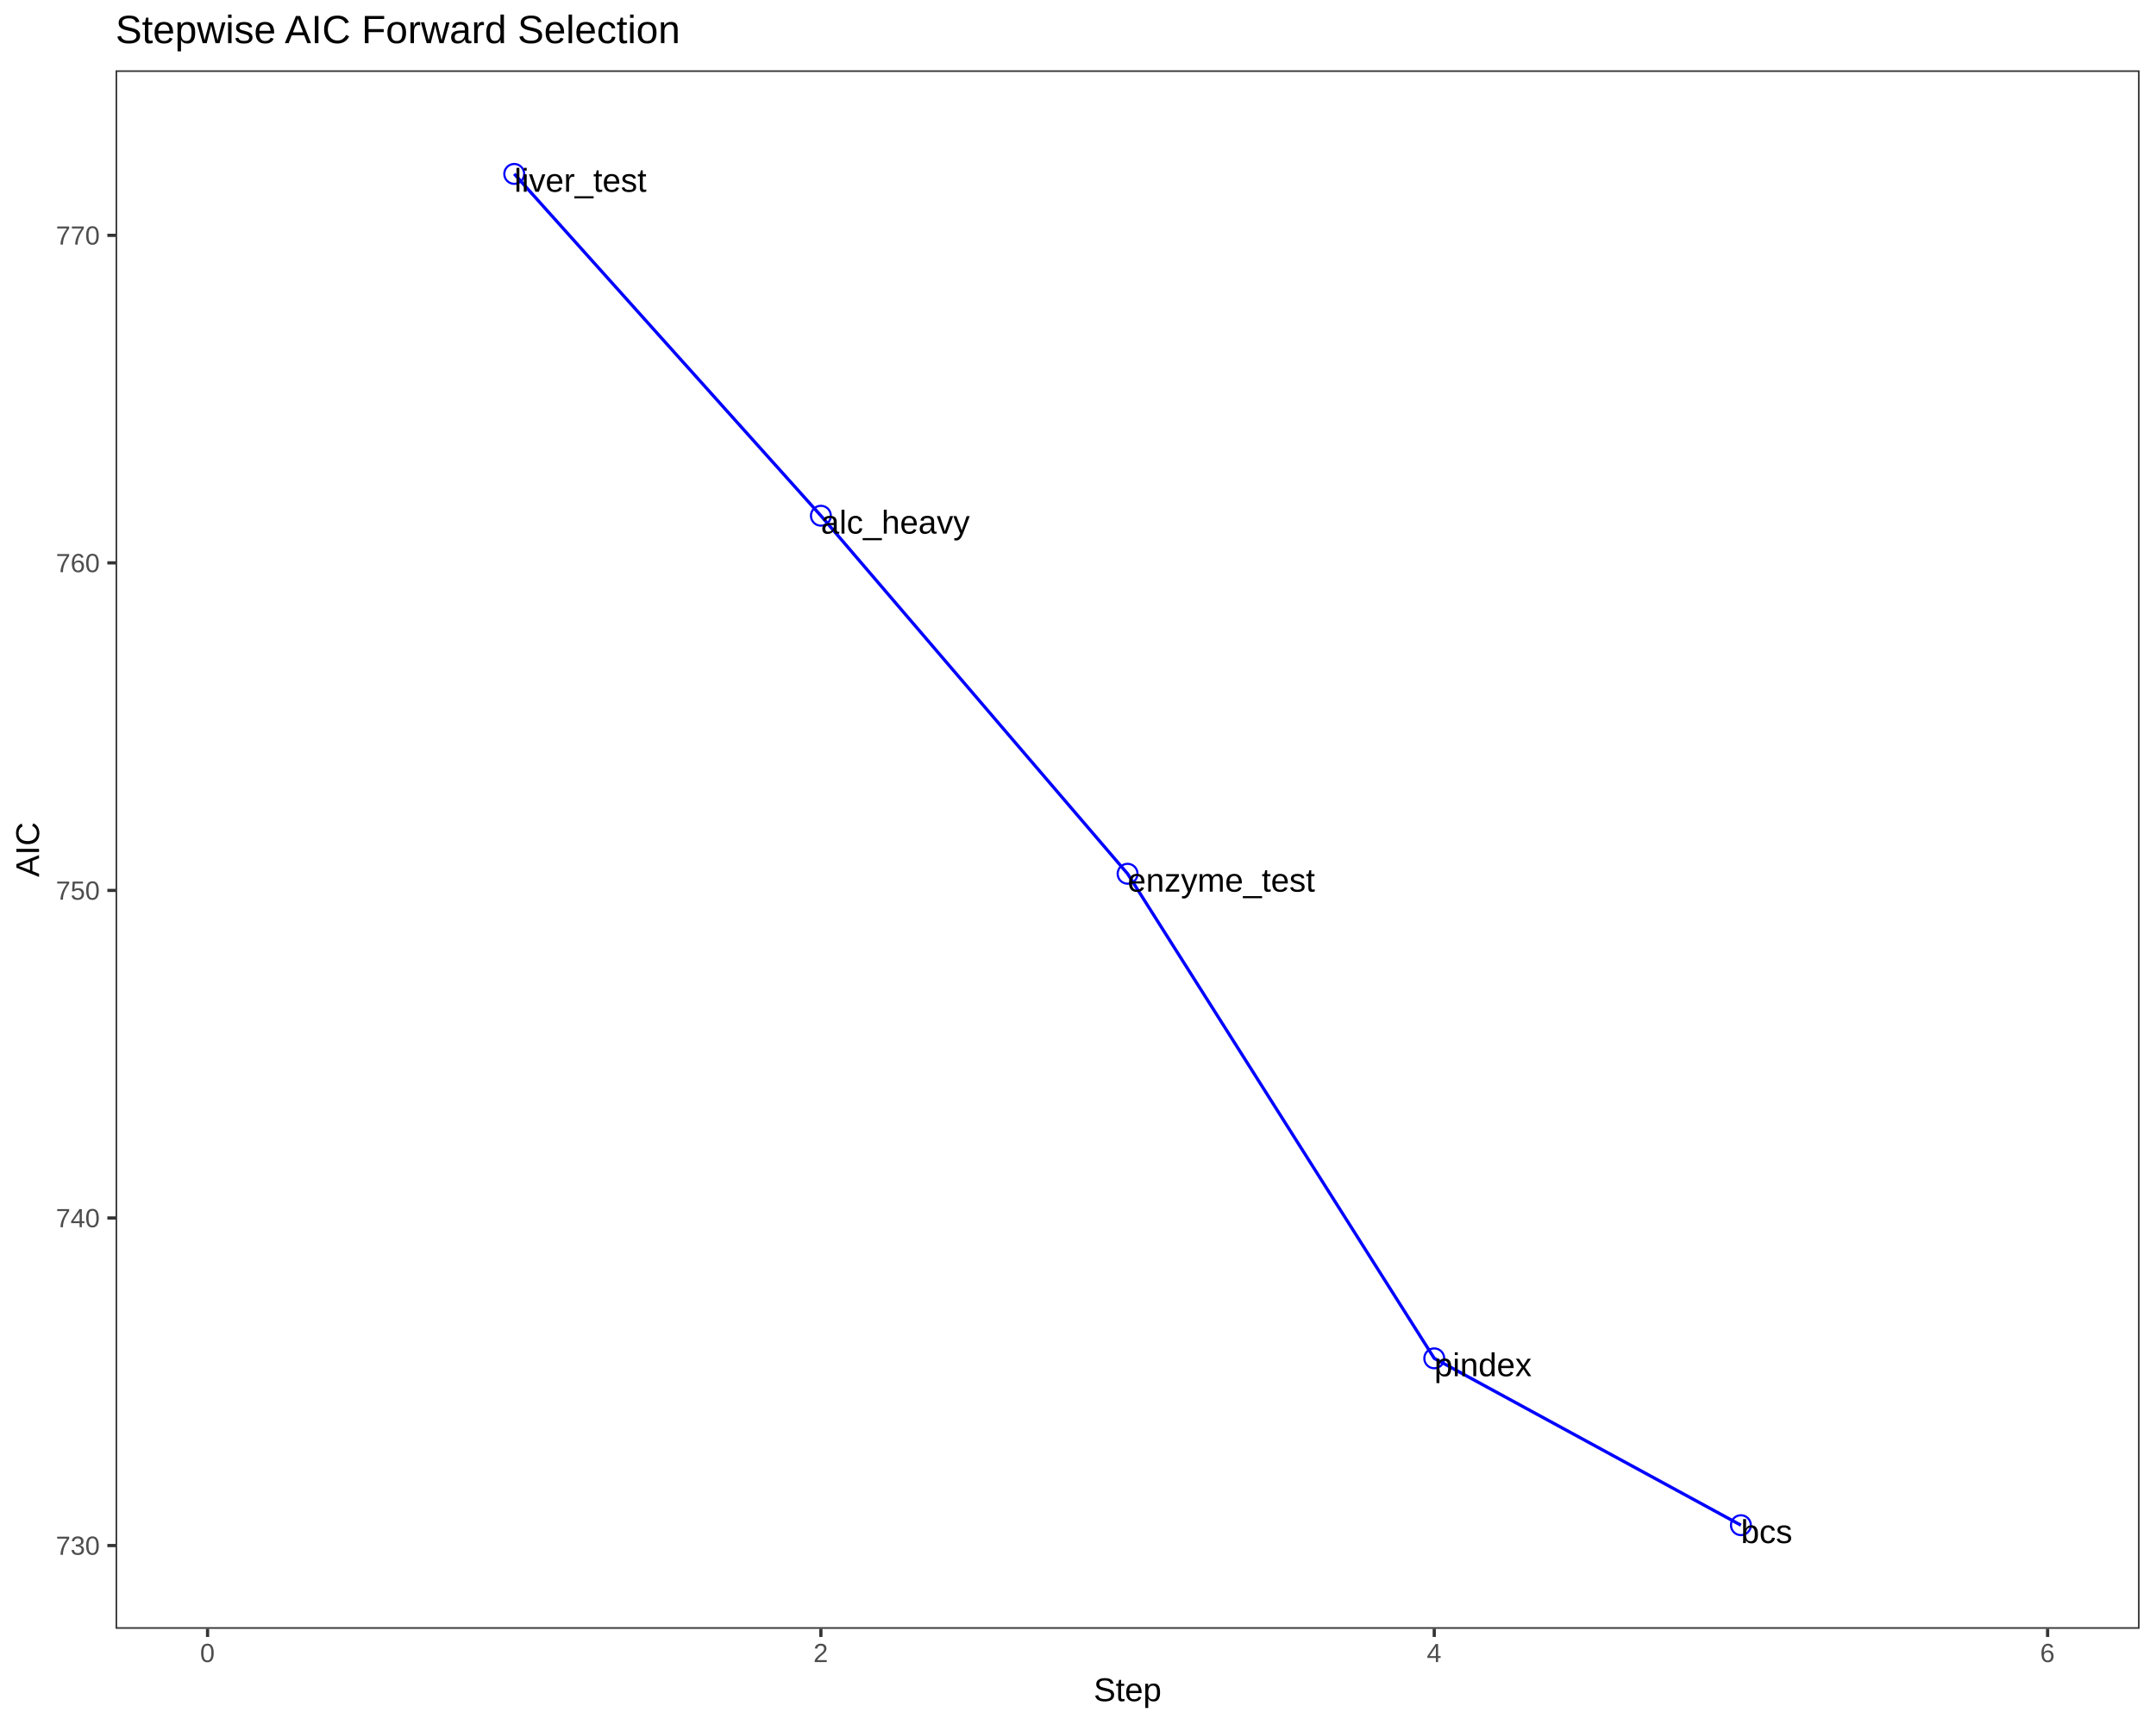
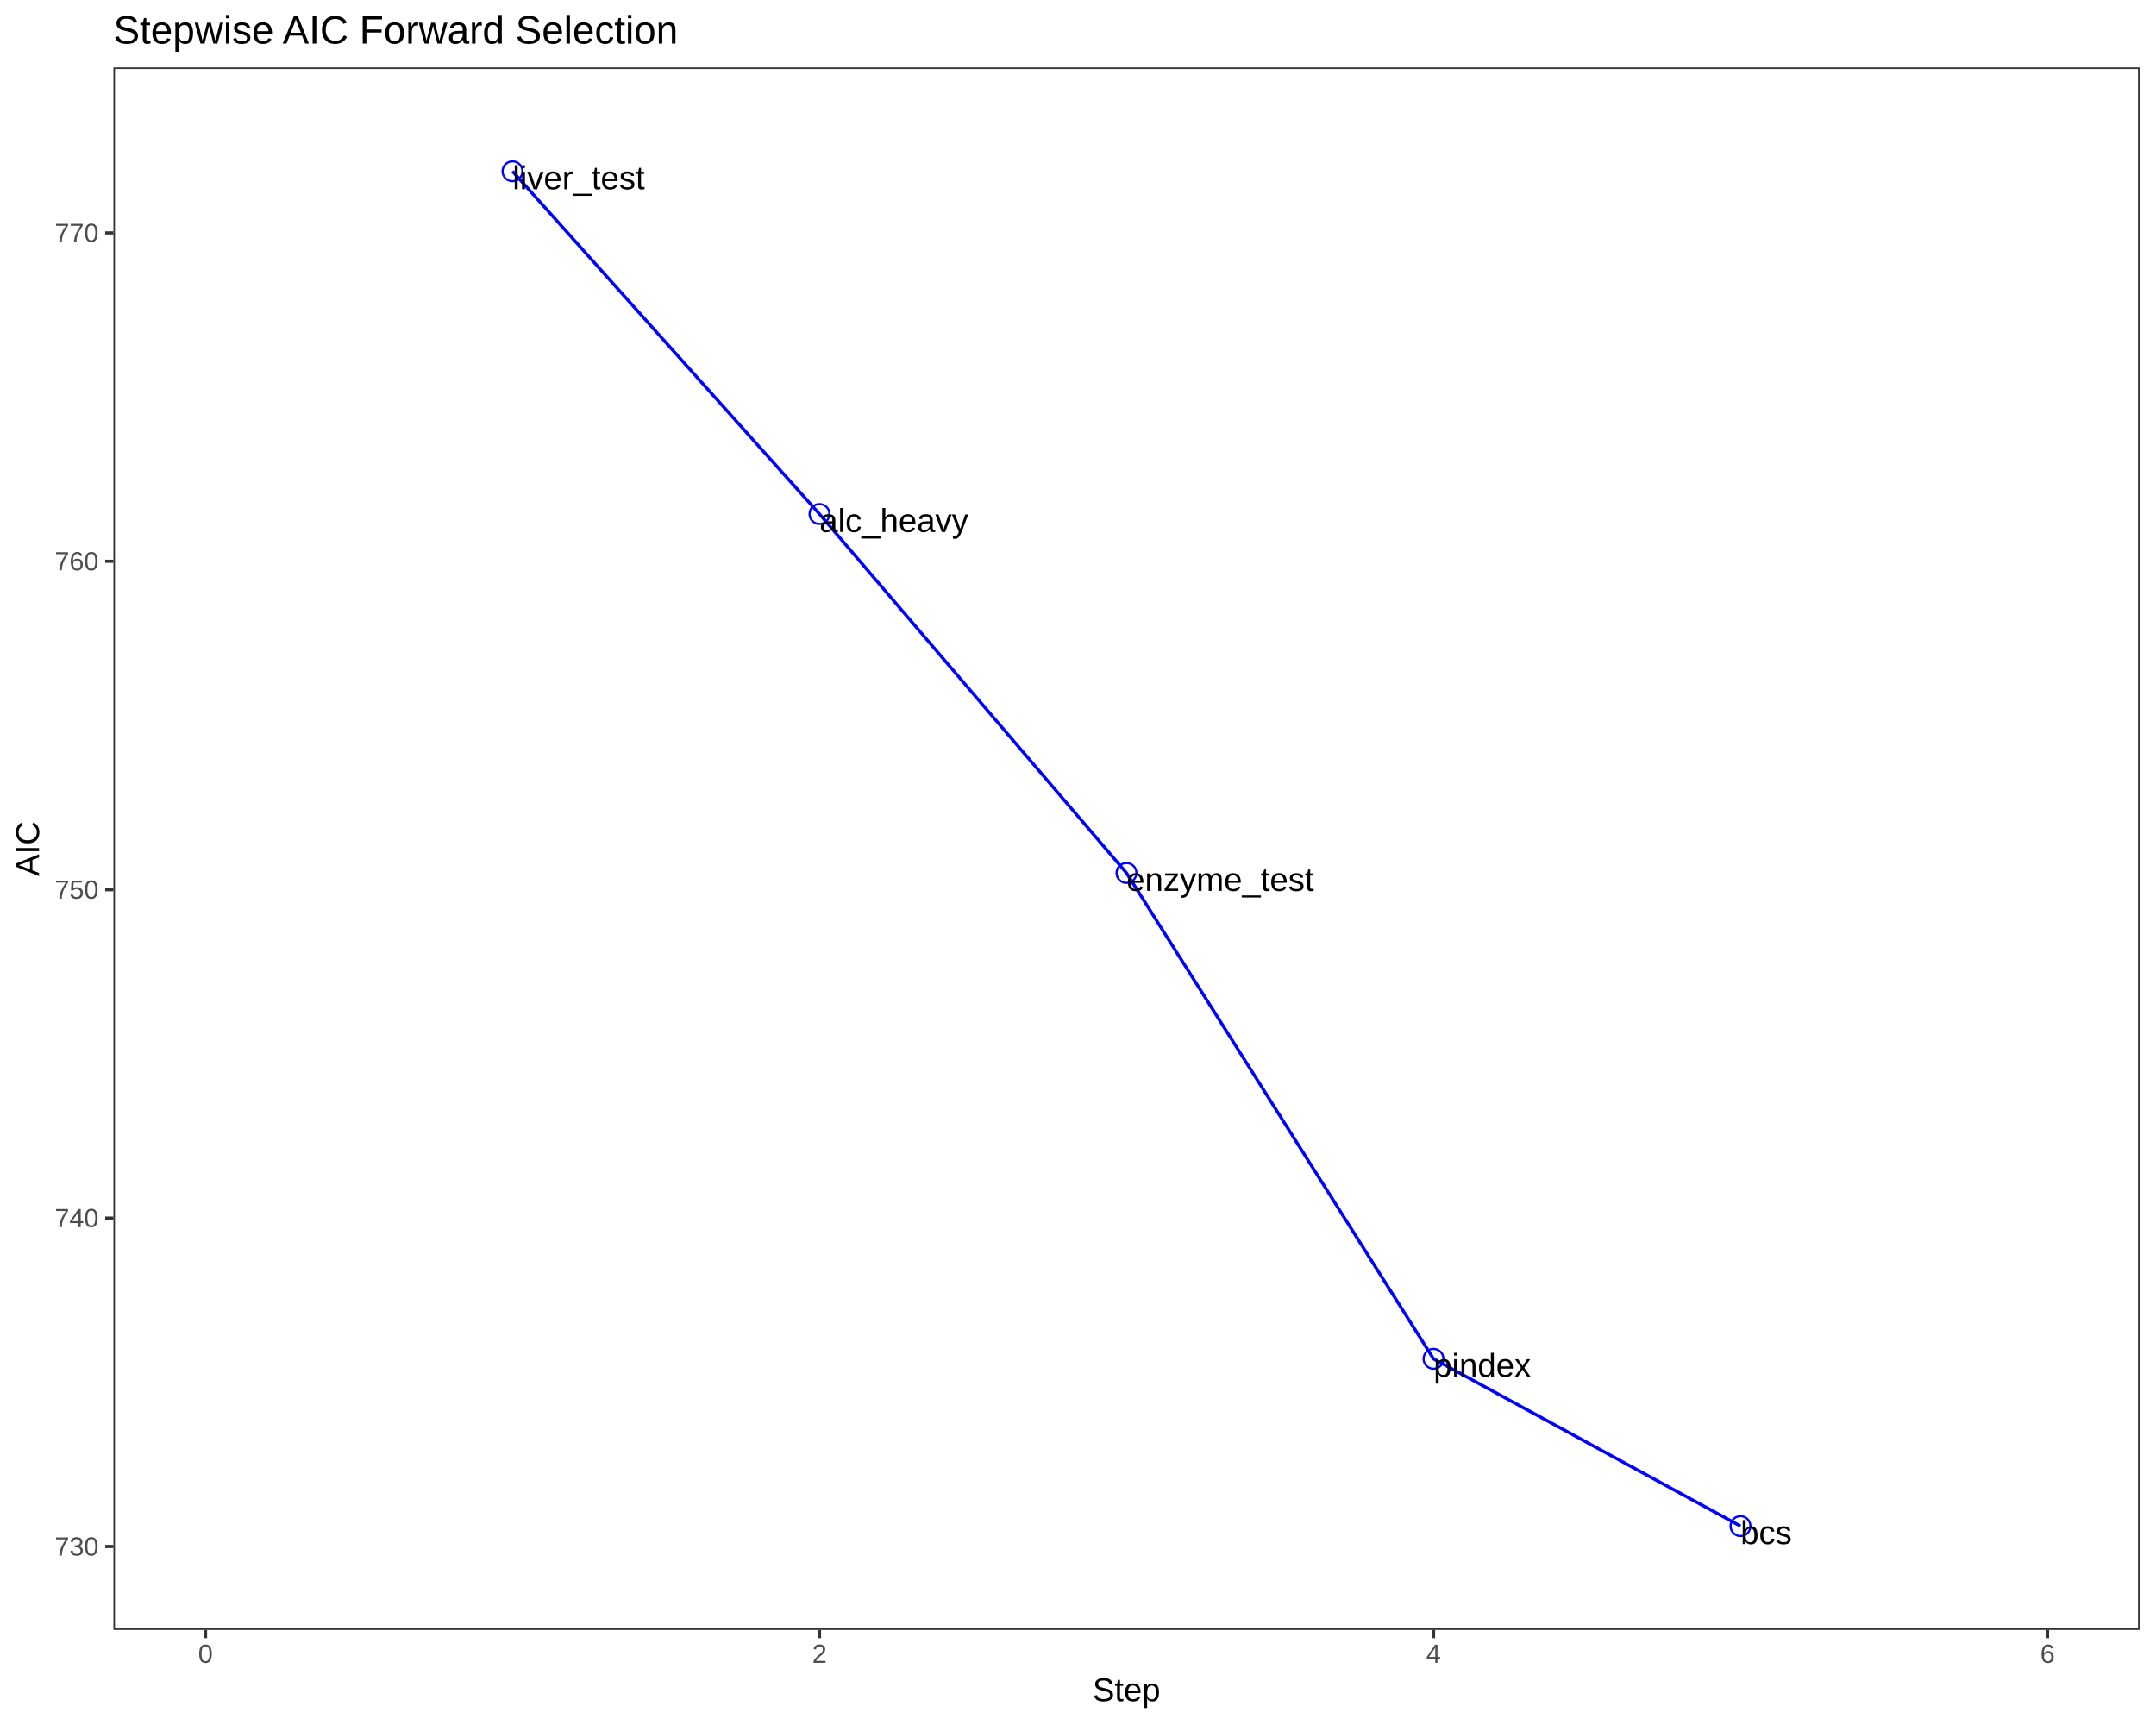
<svg xmlns="http://www.w3.org/2000/svg" viewBox="0 0 720.00 576.00">
  <defs>
    <style type="text/css">
-     line, polyline, path, rect, circle {
+     line, polyline, polygon, path, rect, circle {
      fill: none;
      stroke: #000000;
      stroke-linecap: round;
      stroke-linejoin: round;
      stroke-miterlimit: 10.00;
    }
  </style>
  </defs>
  <rect width="100%" height="100%" style="stroke: none; fill: #FFFFFF;" />
  <rect x="0.00" y="0.00" width="720.00" height="576.00" style="stroke-width: 1.07; stroke: #FFFFFF; fill: #FFFFFF;" />
  <defs>
-     <clipPath id="cpMzguNTk0fDcxNC41MjF8NTQzLjg3NXwyMy40NzY3">
-       <rect x="38.59" y="23.48" width="675.93" height="520.40" />
+     <clipPath id="cpMzcuODd8NzE0LjUyfDU0NC4yN3wyMi41Mg==">
+       <rect x="37.87" y="22.52" width="676.65" height="521.75" />
    </clipPath>
  </defs>
-   <rect x="38.59" y="23.48" width="675.93" height="520.40" style="stroke-width: 1.07; stroke: none; fill: #FFFFFF;" clip-path="url(#cpMzguNTk0fDcxNC41MjF8NTQzLjg3NXwyMy40NzY3)" />
-   <polyline points="171.73,58.07 274.14,172.21 376.56,291.76 478.97,453.57 581.38,509.28 " style="stroke-width: 1.07; stroke: #0000FF; stroke-linecap: butt;" clip-path="url(#cpMzguNTk0fDcxNC41MjF8NTQzLjg3NXwyMy40NzY3)" />
-   <circle cx="171.73" cy="58.07" r="2.49pt" style="stroke-width: 0.71; stroke: #0000FF;" clip-path="url(#cpMzguNTk0fDcxNC41MjF8NTQzLjg3NXwyMy40NzY3)" />
-   <circle cx="274.14" cy="172.21" r="2.49pt" style="stroke-width: 0.71; stroke: #0000FF;" clip-path="url(#cpMzguNTk0fDcxNC41MjF8NTQzLjg3NXwyMy40NzY3)" />
-   <circle cx="376.56" cy="291.76" r="2.49pt" style="stroke-width: 0.71; stroke: #0000FF;" clip-path="url(#cpMzguNTk0fDcxNC41MjF8NTQzLjg3NXwyMy40NzY3)" />
-   <circle cx="478.97" cy="453.57" r="2.49pt" style="stroke-width: 0.71; stroke: #0000FF;" clip-path="url(#cpMzguNTk0fDcxNC41MjF8NTQzLjg3NXwyMy40NzY3)" />
-   <circle cx="581.38" cy="509.28" r="2.49pt" style="stroke-width: 0.71; stroke: #0000FF;" clip-path="url(#cpMzguNTk0fDcxNC41MjF8NTQzLjg3NXwyMy40NzY3)" />
-   <g clip-path="url(#cpMzguNTk0fDcxNC41MjF8NTQzLjg3NXwyMy40NzY3)">
-     <text x="171.73" y="64.04" style="font-size: 11.04px; font-family: Liberation Sans;" textLength="44.02px" lengthAdjust="spacingAndGlyphs">liver_test</text>
+   <rect x="37.87" y="22.52" width="676.65" height="521.75" style="stroke-width: 1.07; stroke: none; fill: #FFFFFF;" clip-path="url(#cpMzcuODd8NzE0LjUyfDU0NC4yN3wyMi41Mg==)" />
+   <polyline points="171.15,57.20 273.67,171.64 376.19,291.50 478.72,453.73 581.24,509.59 " style="stroke-width: 1.07; stroke: #0000FF; stroke-linecap: butt;" clip-path="url(#cpMzcuODd8NzE0LjUyfDU0NC4yN3wyMi41Mg==)" />
+   <circle cx="171.15" cy="57.20" r="2.49pt" style="stroke-width: 0.71; stroke: #0000FF;" clip-path="url(#cpMzcuODd8NzE0LjUyfDU0NC4yN3wyMi41Mg==)" />
+   <circle cx="273.67" cy="171.64" r="2.49pt" style="stroke-width: 0.71; stroke: #0000FF;" clip-path="url(#cpMzcuODd8NzE0LjUyfDU0NC4yN3wyMi41Mg==)" />
+   <circle cx="376.19" cy="291.50" r="2.49pt" style="stroke-width: 0.71; stroke: #0000FF;" clip-path="url(#cpMzcuODd8NzE0LjUyfDU0NC4yN3wyMi41Mg==)" />
+   <circle cx="478.72" cy="453.73" r="2.49pt" style="stroke-width: 0.71; stroke: #0000FF;" clip-path="url(#cpMzcuODd8NzE0LjUyfDU0NC4yN3wyMi41Mg==)" />
+   <circle cx="581.24" cy="509.59" r="2.49pt" style="stroke-width: 0.71; stroke: #0000FF;" clip-path="url(#cpMzcuODd8NzE0LjUyfDU0NC4yN3wyMi41Mg==)" />
+   <g clip-path="url(#cpMzcuODd8NzE0LjUyfDU0NC4yN3wyMi41Mg==)">
+     <text x="171.15" y="63.19" style="font-size: 11.04px; font-family: Liberation Sans;" textLength="44.16px" lengthAdjust="spacingAndGlyphs">liver_test</text>
  </g>
-   <g clip-path="url(#cpMzguNTk0fDcxNC41MjF8NTQzLjg3NXwyMy40NzY3)">
-     <text x="274.14" y="178.18" style="font-size: 11.04px; font-family: Liberation Sans;" textLength="49.53px" lengthAdjust="spacingAndGlyphs">alc_heavy</text>
+   <g clip-path="url(#cpMzcuODd8NzE0LjUyfDU0NC4yN3wyMi41Mg==)">
+     <text x="273.67" y="177.63" style="font-size: 11.04px; font-family: Liberation Sans;" textLength="49.70px" lengthAdjust="spacingAndGlyphs">alc_heavy</text>
  </g>
-   <g clip-path="url(#cpMzguNTk0fDcxNC41MjF8NTQzLjg3NXwyMy40NzY3)">
-     <text x="376.56" y="297.73" style="font-size: 11.04px; font-family: Liberation Sans;" textLength="62.36px" lengthAdjust="spacingAndGlyphs">enzyme_test</text>
+   <g clip-path="url(#cpMzcuODd8NzE0LjUyfDU0NC4yN3wyMi41Mg==)">
+     <text x="376.19" y="297.49" style="font-size: 11.04px; font-family: Liberation Sans;" textLength="62.56px" lengthAdjust="spacingAndGlyphs">enzyme_test</text>
  </g>
-   <g clip-path="url(#cpMzguNTk0fDcxNC41MjF8NTQzLjg3NXwyMy40NzY3)">
-     <text x="478.97" y="459.54" style="font-size: 11.04px; font-family: Liberation Sans;" textLength="32.41px" lengthAdjust="spacingAndGlyphs">pindex</text>
+   <g clip-path="url(#cpMzcuODd8NzE0LjUyfDU0NC4yN3wyMi41Mg==)">
+     <text x="478.72" y="459.72" style="font-size: 11.04px; font-family: Liberation Sans;" textLength="32.53px" lengthAdjust="spacingAndGlyphs">pindex</text>
  </g>
-   <g clip-path="url(#cpMzguNTk0fDcxNC41MjF8NTQzLjg3NXwyMy40NzY3)">
-     <text x="581.38" y="515.25" style="font-size: 11.04px; font-family: Liberation Sans;" textLength="17.12px" lengthAdjust="spacingAndGlyphs">bcs</text>
+   <g clip-path="url(#cpMzcuODd8NzE0LjUyfDU0NC4yN3wyMi41Mg==)">
+     <text x="581.24" y="515.58" style="font-size: 11.04px; font-family: Liberation Sans;" textLength="17.17px" lengthAdjust="spacingAndGlyphs">bcs</text>
  </g>
-   <rect x="38.59" y="23.48" width="675.93" height="520.40" style="stroke-width: 1.07; stroke: #333333;" clip-path="url(#cpMzguNTk0fDcxNC41MjF8NTQzLjg3NXwyMy40NzY3)" />
+   <rect x="37.87" y="22.52" width="676.65" height="521.75" style="stroke-width: 1.07; stroke: #333333;" clip-path="url(#cpMzcuODd8NzE0LjUyfDU0NC4yN3wyMi41Mg==)" />
  <defs>
-     <clipPath id="cpMHw3MjB8NTc2fDA=">
+     <clipPath id="cpMC4wMHw3MjAuMDB8NTc2LjAwfDAuMDA=">
      <rect x="0.00" y="0.00" width="720.00" height="576.00" />
    </clipPath>
  </defs>
-   <g clip-path="url(#cpMHw3MjB8NTc2fDA=)">
-     <text x="18.65" y="519.16" style="font-size: 8.80px; fill: #4D4D4D; font-family: Liberation Sans;" textLength="15.02px" lengthAdjust="spacingAndGlyphs">730</text>
+   <g clip-path="url(#cpMC4wMHw3MjAuMDB8NTc2LjAwfDAuMDA=)">
+     <text x="18.27" y="519.42" style="font-size: 8.80px; fill: #4D4D4D; font-family: Liberation Sans;" textLength="14.67px" lengthAdjust="spacingAndGlyphs">730</text>
  </g>
-   <g clip-path="url(#cpMHw3MjB8NTc2fDA=)">
-     <text x="18.65" y="409.79" style="font-size: 8.80px; fill: #4D4D4D; font-family: Liberation Sans;" textLength="15.02px" lengthAdjust="spacingAndGlyphs">740</text>
+   <g clip-path="url(#cpMC4wMHw3MjAuMDB8NTc2LjAwfDAuMDA=)">
+     <text x="18.27" y="409.76" style="font-size: 8.80px; fill: #4D4D4D; font-family: Liberation Sans;" textLength="14.67px" lengthAdjust="spacingAndGlyphs">740</text>
  </g>
-   <g clip-path="url(#cpMHw3MjB8NTc2fDA=)">
-     <text x="18.65" y="300.42" style="font-size: 8.80px; fill: #4D4D4D; font-family: Liberation Sans;" textLength="15.02px" lengthAdjust="spacingAndGlyphs">750</text>
+   <g clip-path="url(#cpMC4wMHw3MjAuMDB8NTc2LjAwfDAuMDA=)">
+     <text x="18.27" y="300.10" style="font-size: 8.80px; fill: #4D4D4D; font-family: Liberation Sans;" textLength="14.67px" lengthAdjust="spacingAndGlyphs">750</text>
  </g>
-   <g clip-path="url(#cpMHw3MjB8NTc2fDA=)">
-     <text x="18.65" y="191.05" style="font-size: 8.80px; fill: #4D4D4D; font-family: Liberation Sans;" textLength="15.02px" lengthAdjust="spacingAndGlyphs">760</text>
+   <g clip-path="url(#cpMC4wMHw3MjAuMDB8NTc2LjAwfDAuMDA=)">
+     <text x="18.27" y="190.45" style="font-size: 8.80px; fill: #4D4D4D; font-family: Liberation Sans;" textLength="14.67px" lengthAdjust="spacingAndGlyphs">760</text>
  </g>
-   <g clip-path="url(#cpMHw3MjB8NTc2fDA=)">
-     <text x="18.65" y="81.67" style="font-size: 8.80px; fill: #4D4D4D; font-family: Liberation Sans;" textLength="15.02px" lengthAdjust="spacingAndGlyphs">770</text>
+   <g clip-path="url(#cpMC4wMHw3MjAuMDB8NTc2LjAwfDAuMDA=)">
+     <text x="18.27" y="80.79" style="font-size: 8.80px; fill: #4D4D4D; font-family: Liberation Sans;" textLength="14.67px" lengthAdjust="spacingAndGlyphs">770</text>
  </g>
-   <polyline points="35.85,516.07 38.59,516.07 " style="stroke-width: 1.07; stroke: #333333; stroke-linecap: butt;" clip-path="url(#cpMHw3MjB8NTc2fDA=)" />
-   <polyline points="35.85,406.70 38.59,406.70 " style="stroke-width: 1.07; stroke: #333333; stroke-linecap: butt;" clip-path="url(#cpMHw3MjB8NTc2fDA=)" />
-   <polyline points="35.85,297.32 38.59,297.32 " style="stroke-width: 1.07; stroke: #333333; stroke-linecap: butt;" clip-path="url(#cpMHw3MjB8NTc2fDA=)" />
-   <polyline points="35.85,187.95 38.59,187.95 " style="stroke-width: 1.07; stroke: #333333; stroke-linecap: butt;" clip-path="url(#cpMHw3MjB8NTc2fDA=)" />
-   <polyline points="35.85,78.58 38.59,78.58 " style="stroke-width: 1.07; stroke: #333333; stroke-linecap: butt;" clip-path="url(#cpMHw3MjB8NTc2fDA=)" />
-   <polyline points="69.32,546.61 69.32,543.88 " style="stroke-width: 1.07; stroke: #333333; stroke-linecap: butt;" clip-path="url(#cpMHw3MjB8NTc2fDA=)" />
-   <polyline points="274.14,546.61 274.14,543.88 " style="stroke-width: 1.07; stroke: #333333; stroke-linecap: butt;" clip-path="url(#cpMHw3MjB8NTc2fDA=)" />
-   <polyline points="478.97,546.61 478.97,543.88 " style="stroke-width: 1.07; stroke: #333333; stroke-linecap: butt;" clip-path="url(#cpMHw3MjB8NTc2fDA=)" />
-   <polyline points="683.80,546.61 683.80,543.88 " style="stroke-width: 1.07; stroke: #333333; stroke-linecap: butt;" clip-path="url(#cpMHw3MjB8NTc2fDA=)" />
-   <g clip-path="url(#cpMHw3MjB8NTc2fDA=)">
-     <text x="66.82" y="554.99" style="font-size: 8.80px; fill: #4D4D4D; font-family: Liberation Sans;" textLength="5.01px" lengthAdjust="spacingAndGlyphs">0</text>
+   <polyline points="35.13,516.39 37.87,516.39 " style="stroke-width: 1.07; stroke: #333333; stroke-linecap: butt;" clip-path="url(#cpMC4wMHw3MjAuMDB8NTc2LjAwfDAuMDA=)" />
+   <polyline points="35.13,406.74 37.87,406.74 " style="stroke-width: 1.07; stroke: #333333; stroke-linecap: butt;" clip-path="url(#cpMC4wMHw3MjAuMDB8NTc2LjAwfDAuMDA=)" />
+   <polyline points="35.13,297.08 37.87,297.08 " style="stroke-width: 1.07; stroke: #333333; stroke-linecap: butt;" clip-path="url(#cpMC4wMHw3MjAuMDB8NTc2LjAwfDAuMDA=)" />
+   <polyline points="35.13,187.42 37.87,187.42 " style="stroke-width: 1.07; stroke: #333333; stroke-linecap: butt;" clip-path="url(#cpMC4wMHw3MjAuMDB8NTc2LjAwfDAuMDA=)" />
+   <polyline points="35.13,77.77 37.87,77.77 " style="stroke-width: 1.07; stroke: #333333; stroke-linecap: butt;" clip-path="url(#cpMC4wMHw3MjAuMDB8NTc2LjAwfDAuMDA=)" />
+   <polyline points="68.63,547.01 68.63,544.27 " style="stroke-width: 1.07; stroke: #333333; stroke-linecap: butt;" clip-path="url(#cpMC4wMHw3MjAuMDB8NTc2LjAwfDAuMDA=)" />
+   <polyline points="273.67,547.01 273.67,544.27 " style="stroke-width: 1.07; stroke: #333333; stroke-linecap: butt;" clip-path="url(#cpMC4wMHw3MjAuMDB8NTc2LjAwfDAuMDA=)" />
+   <polyline points="478.72,547.01 478.72,544.27 " style="stroke-width: 1.07; stroke: #333333; stroke-linecap: butt;" clip-path="url(#cpMC4wMHw3MjAuMDB8NTc2LjAwfDAuMDA=)" />
+   <polyline points="683.76,547.01 683.76,544.27 " style="stroke-width: 1.07; stroke: #333333; stroke-linecap: butt;" clip-path="url(#cpMC4wMHw3MjAuMDB8NTc2LjAwfDAuMDA=)" />
+   <g clip-path="url(#cpMC4wMHw3MjAuMDB8NTc2LjAwfDAuMDA=)">
+     <text x="66.18" y="555.25" style="font-size: 8.80px; fill: #4D4D4D; font-family: Liberation Sans;" textLength="4.89px" lengthAdjust="spacingAndGlyphs">0</text>
  </g>
-   <g clip-path="url(#cpMHw3MjB8NTc2fDA=)">
-     <text x="271.64" y="554.99" style="font-size: 8.80px; fill: #4D4D4D; font-family: Liberation Sans;" textLength="5.01px" lengthAdjust="spacingAndGlyphs">2</text>
+   <g clip-path="url(#cpMC4wMHw3MjAuMDB8NTc2LjAwfDAuMDA=)">
+     <text x="271.23" y="555.25" style="font-size: 8.80px; fill: #4D4D4D; font-family: Liberation Sans;" textLength="4.89px" lengthAdjust="spacingAndGlyphs">2</text>
  </g>
-   <g clip-path="url(#cpMHw3MjB8NTc2fDA=)">
-     <text x="476.47" y="554.99" style="font-size: 8.80px; fill: #4D4D4D; font-family: Liberation Sans;" textLength="5.01px" lengthAdjust="spacingAndGlyphs">4</text>
+   <g clip-path="url(#cpMC4wMHw3MjAuMDB8NTc2LjAwfDAuMDA=)">
+     <text x="476.27" y="555.25" style="font-size: 8.80px; fill: #4D4D4D; font-family: Liberation Sans;" textLength="4.89px" lengthAdjust="spacingAndGlyphs">4</text>
  </g>
-   <g clip-path="url(#cpMHw3MjB8NTc2fDA=)">
-     <text x="681.29" y="554.99" style="font-size: 8.80px; fill: #4D4D4D; font-family: Liberation Sans;" textLength="5.01px" lengthAdjust="spacingAndGlyphs">6</text>
+   <g clip-path="url(#cpMC4wMHw3MjAuMDB8NTc2LjAwfDAuMDA=)">
+     <text x="681.32" y="555.25" style="font-size: 8.80px; fill: #4D4D4D; font-family: Liberation Sans;" textLength="4.89px" lengthAdjust="spacingAndGlyphs">6</text>
  </g>
-   <g clip-path="url(#cpMHw3MjB8NTc2fDA=)">
-     <text x="365.24" y="568.04" style="font-size: 11.00px; font-family: Liberation Sans;" textLength="22.63px" lengthAdjust="spacingAndGlyphs">Step</text>
+   <g clip-path="url(#cpMC4wMHw3MjAuMDB8NTc2LjAwfDAuMDA=)">
+     <text x="364.87" y="568.04" style="font-size: 11.00px; font-family: Liberation Sans;" textLength="22.66px" lengthAdjust="spacingAndGlyphs">Step</text>
  </g>
-   <g clip-path="url(#cpMHw3MjB8NTc2fDA=)">
-     <text transform="translate(13.04,292.84) rotate(-90)" style="font-size: 11.00px; font-family: Liberation Sans;" textLength="18.34px" lengthAdjust="spacingAndGlyphs">AIC</text>
+   <g clip-path="url(#cpMC4wMHw3MjAuMDB8NTc2LjAwfDAuMDA=)">
+     <text transform="translate(13.04,292.57) rotate(-90)" style="font-size: 11.00px; font-family: Liberation Sans;" textLength="18.34px" lengthAdjust="spacingAndGlyphs">AIC</text>
  </g>
-   <g clip-path="url(#cpMHw3MjB8NTc2fDA=)">
-     <text x="38.59" y="14.42" style="font-size: 13.20px; font-family: Liberation Sans;" textLength="186.41px" lengthAdjust="spacingAndGlyphs">Stepwise AIC Forward Selection</text>
+   <g clip-path="url(#cpMC4wMHw3MjAuMDB8NTc2LjAwfDAuMDA=)">
+     <text x="37.87" y="14.56" style="font-size: 13.20px; font-family: Liberation Sans;" textLength="188.31px" lengthAdjust="spacingAndGlyphs">Stepwise AIC Forward Selection</text>
  </g>
</svg>
